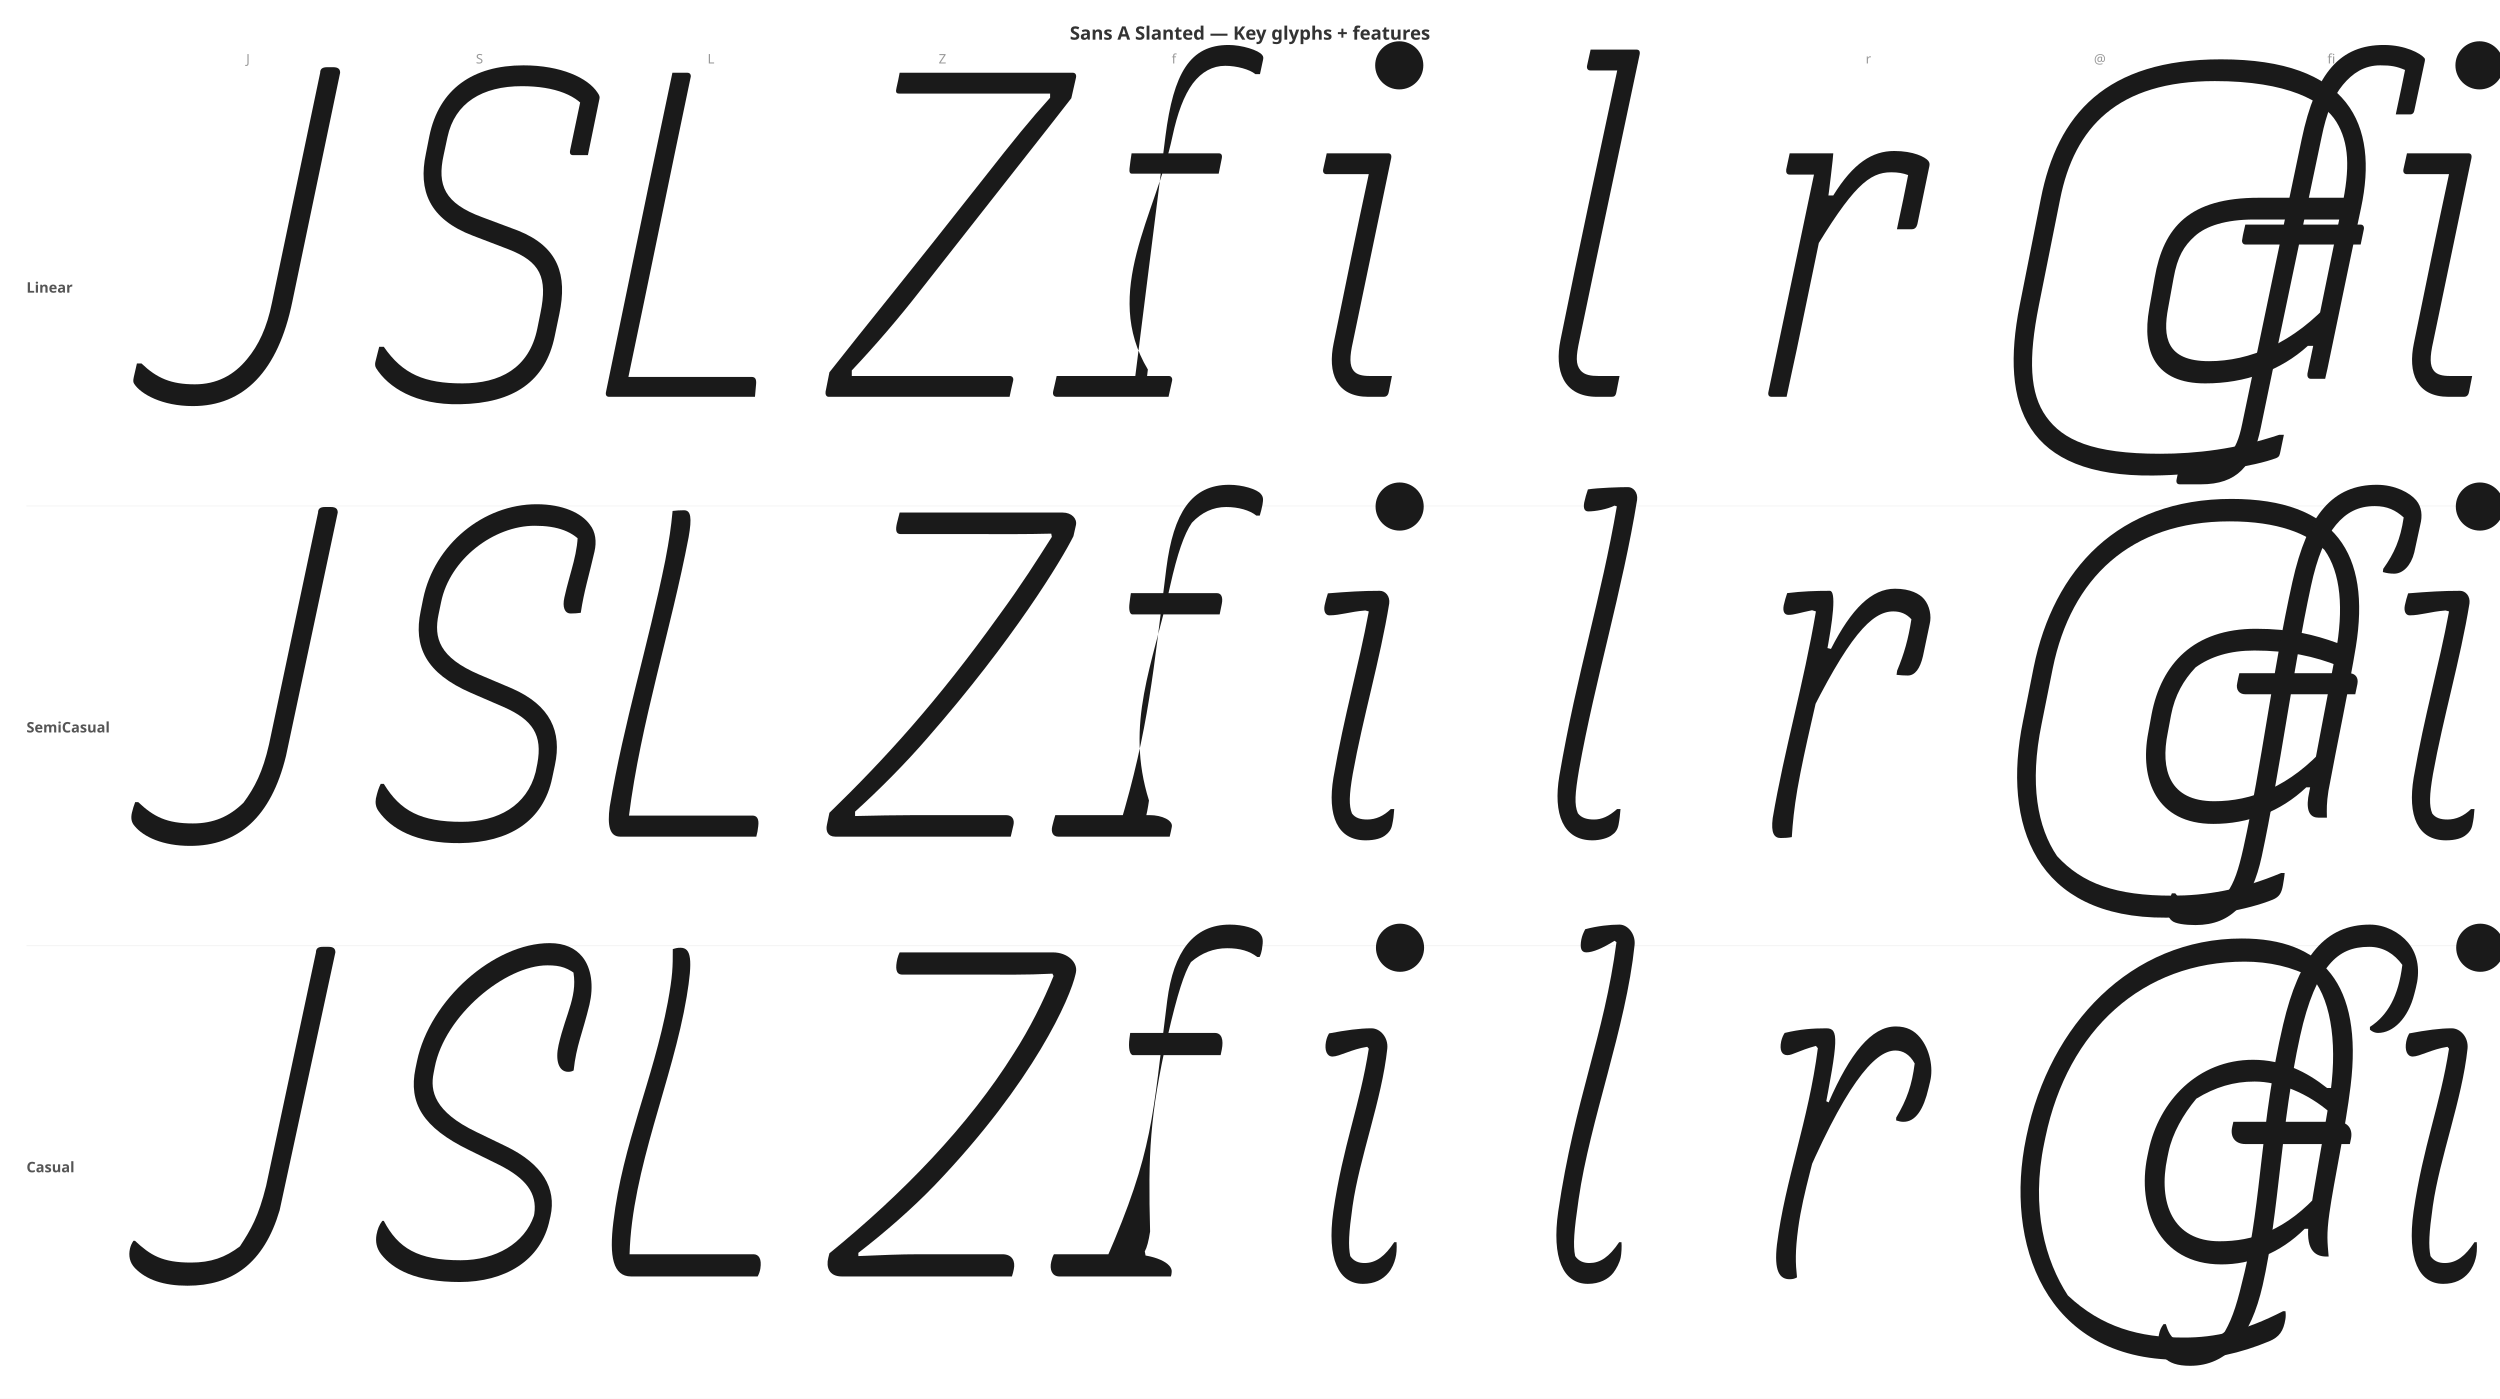
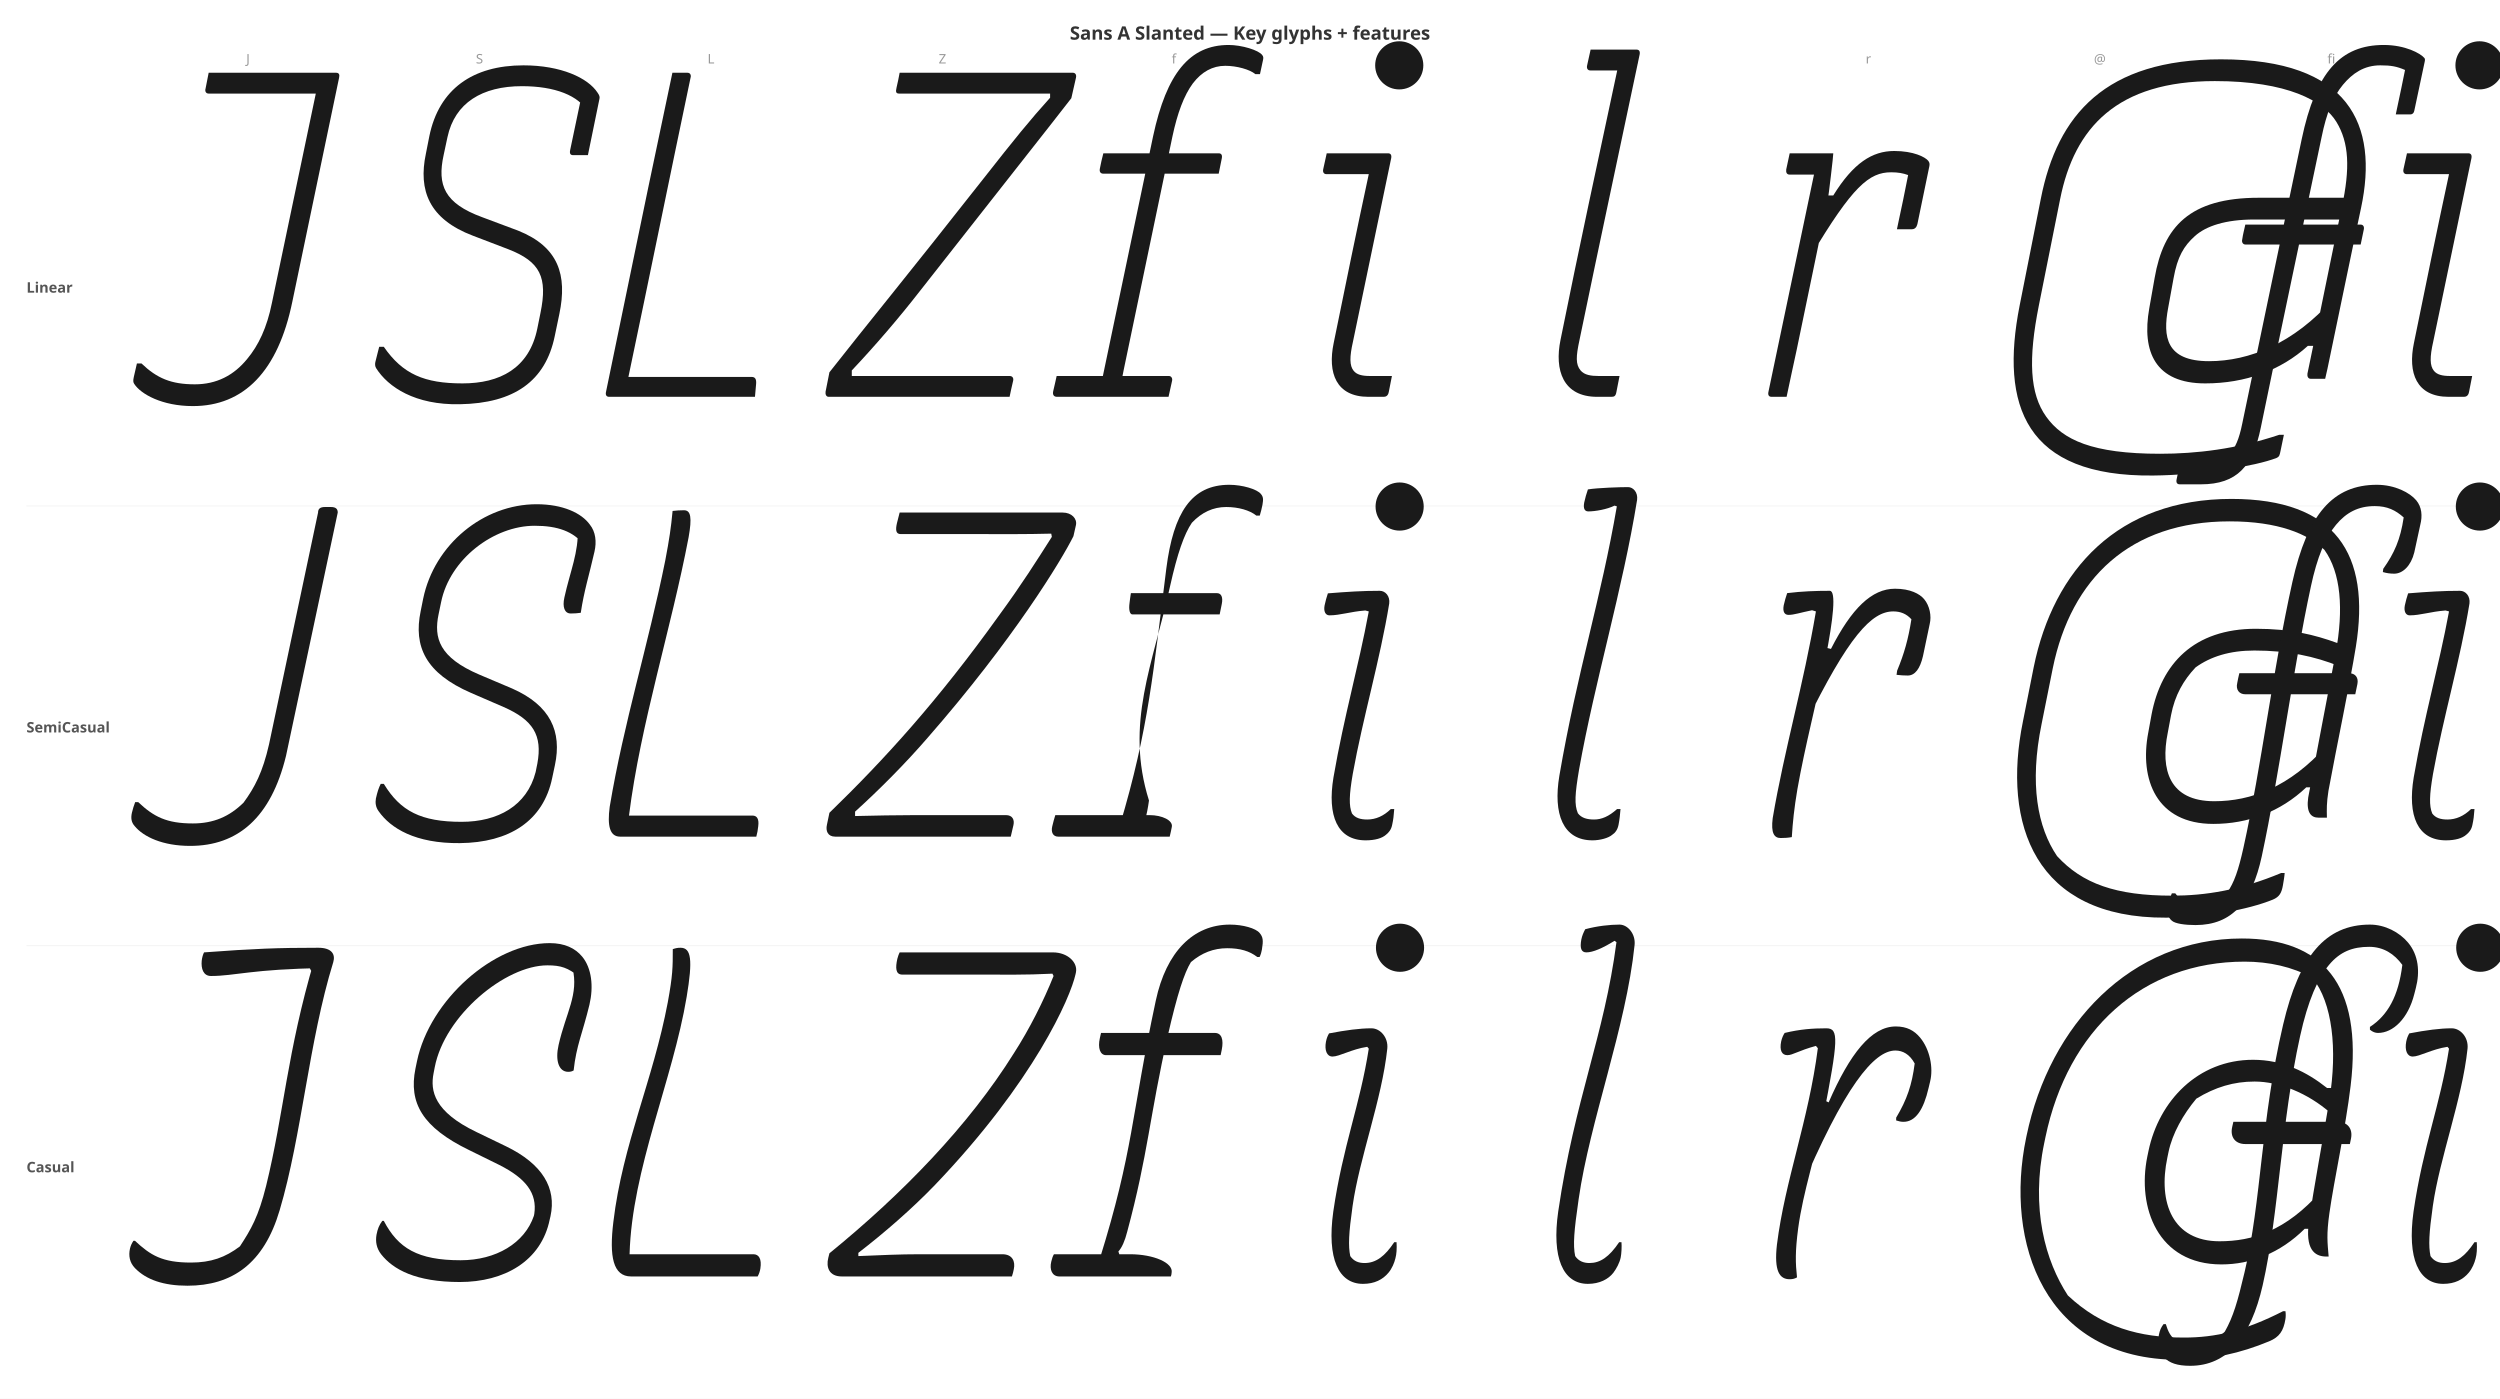
<svg xmlns="http://www.w3.org/2000/svg" width="1890.0" height="1057.5" viewBox="0 0 1890.0 1057.5">
  <rect width="100%" height="100%" fill="white" />
  <text x="945.0" y="30" text-anchor="middle" font-size="14" font-family="sans-serif" font-weight="bold" fill="#333">Sans A Slanted — Key glyphs + features</text>
  <text x="187.5" y="48" text-anchor="middle" font-size="10" font-family="sans-serif" fill="#999">J</text>
  <text x="362.5" y="48" text-anchor="middle" font-size="10" font-family="sans-serif" fill="#999">S</text>
  <text x="537.5" y="48" text-anchor="middle" font-size="10" font-family="sans-serif" fill="#999">L</text>
  <text x="712.5" y="48" text-anchor="middle" font-size="10" font-family="sans-serif" fill="#999">Z</text>
  <text x="887.5" y="48" text-anchor="middle" font-size="10" font-family="sans-serif" fill="#999">f</text>
  <text x="1062.5" y="48" text-anchor="middle" font-size="10" font-family="sans-serif" fill="#999">i</text>
  <text x="1237.5" y="48" text-anchor="middle" font-size="10" font-family="sans-serif" fill="#999">l</text>
  <text x="1412.5" y="48" text-anchor="middle" font-size="10" font-family="sans-serif" fill="#999">r</text>
  <text x="1587.5" y="48" text-anchor="middle" font-size="10" font-family="sans-serif" fill="#999">@</text>
  <text x="1762.5" y="48" text-anchor="middle" font-size="10" font-family="sans-serif" fill="#999">fi</text>
  <text x="20" y="221.25" font-size="11" font-family="sans-serif" font-weight="bold" fill="#555">Linear</text>
-   <path d="M147.25 290.55C129.458 290.55 118.667 286.0 107.0 274.8H103.5C102.625 278.65 102.042 281.1 101.167 284.95C100.583 287.75 100.583 288.8 101.458 290.2C106.417 297.9 122.458 307.0 145.792 307.0C184.292 307.0 210.25 280.75 221.042 227.9C232.953 170.843 245.226 112.057 257.137 55C257.137 52.2 255.628 50.8 251.856 50.8C250.347 50.8 248.839 50.8 247.33 50.8C243.558 50.8 242.049 52.2 242.049 55C242.049 55 242.049 55 242.049 55C242.049 55 242.049 55 242.049 55C230.015 112.404 217.617 171.547 205.583 228.95C201.792 247.85 195.375 261.15 186.917 271.3C176.708 283.9 163.583 290.55 147.25 290.55Z" fill="#1a1a1a" />
+   <path d="M147.25 290.55C129.458 290.55 118.667 286.0 107.0 274.8H103.5C102.625 278.65 102.042 281.1 101.167 284.95C100.583 287.75 100.583 288.8 101.458 290.2C106.417 297.9 122.458 307.0 145.792 307.0C184.292 307.0 210.25 280.75 221.042 227.9C232.708 171.55 244.667 115.2 256.333 58.85C256.917 56.4 256.333 55 254.0 55C221.042 55 190.708 55 157.75 55C156.875 59.2 156.292 62.7 155.417 66.9C154.833 68.65 155.417 70.75 157.75 70.75C185.75 70.75 210.833 70.75 247.583 70.75L237.083 67.25L241.75 72.5L240.875 60.6C229.208 116.6 217.25 172.95 205.583 228.95C201.792 247.85 195.375 261.15 186.917 271.3C176.708 283.9 163.583 290.55 147.25 290.55Z" fill="#1a1a1a" />
  <path d="M395.75 49.4C357.542 49.4 331.875 67.25 324.583 102.95L321.958 116.25C316.125 143.9 324.292 165.6 357.542 178.2L384.083 188.35C408.583 197.8 414.125 209.7 408.583 236.65L406.25 248.2C400.125 278.65 377.667 289.85 349.667 289.85C320.792 289.85 304.458 282.85 290.167 262.2H286.667C285.792 265.35 285.208 268.15 283.75 273.75C283.458 275.15 283.458 276.9 284.333 278.3C293.375 292.65 313.792 306.3 347.625 305.6C388.75 304.9 412.375 288.1 419.375 254.15L422.875 237.35C429.0 207.95 422.292 186.6 391.667 174.35L364.542 164.2C335.958 153.7 330.417 140.05 335.375 117.3L338.292 103.65C343.833 77.75 364.542 65.15 394.583 65.15C419.375 65.15 437.75 72.15 444.75 85.1L440.667 67.6C437.458 83.0 434.25 98.05 431.042 113.45C430.458 116.25 431.333 117.3 433.375 117.3C436.875 117.3 440.958 117.3 444.458 117.3C447.375 102.95 450.292 88.95 453.208 74.6C453.5 73.2 453.208 72.15 451.75 70.05C444.458 58.85 424.042 49.4 395.75 49.4Z" fill="#1a1a1a" />
  <path d="M460.5 300.0H570.75C571.042 296.85 571.333 294.05 571.625 290.2C571.917 286.35 570.75 284.95 568.125 284.95H475.083C490.833 210.05 506.292 133.75 522.042 58.85C522.625 57.1 522.042 55 519.708 55C515.917 55 512.125 55 508.333 55C506.0 66.55 503.375 78.1 501.042 89.65C486.458 158.25 472.458 227.55 458.167 296.15C457.583 298.6 458.458 300.0 460.5 300.0Z" fill="#1a1a1a" />
  <path d="M763.25 300.0C764.125 295.8 764.708 293.0 765.875 288.1C766.458 286.0 765.583 284.25 763.25 284.25H688.875C673.125 284.25 659.125 284.25 643.958 284.25V280.05C661.167 261.85 679.833 240.15 695.583 219.85C751.0 149.15 796.208 92.1 809.917 74.25L813.417 58.85C814.0 56.4 812.833 55 811.083 55H680.125C679.542 58.5 678.667 62.35 677.792 66.2C676.917 69.7 677.5 70.75 679.833 70.75H739.625C763.25 70.75 774.042 70.75 793.875 70.75V73.9C778.708 90.7 767.333 104.7 743.417 135.15C685.667 208.65 655.333 245.4 627.042 281.45L624.125 296.15C623.833 298.25 624.708 300.0 626.458 300.0Z" fill="#1a1a1a" />
-   <path d="M928.917 34.0C899.458 34.0 887.208 55.35 881.083 102.95C873.033 167.35 864.808 232.1 856.758 296.5H866.733L866.208 292.65C866.733 288.1 867.258 283.9 867.783 279.35C832.667 220.9 874.083 161.75 886.333 103.3C890.125 85.45 895.083 72.15 901.792 63.05C908.5 54.3 916.667 49.75 926.292 49.75C935.042 49.75 944.958 52.55 949.042 56.05H952.542C953.417 51.85 954.0 49.4 954.875 45.2C955.167 43.8 955.167 42.75 954.292 41.7C951.667 37.85 938.542 34.0 928.917 34.0ZM855.475 115.9C854.775 120.1 854.425 123.25 853.9 127.45C853.55 130.25 854.425 131.3 855.475 131.3H921.333C922.208 127.1 922.792 123.95 923.667 119.75C924.25 116.95 923.083 115.9 921.333 115.9ZM798.833 284.25C797.958 288.45 797.083 291.95 796.208 295.8C795.625 298.6 796.792 300.0 799.125 300.0H883.417C884.292 295.8 885.167 292.3 886.042 288.1C886.625 286.0 885.458 284.25 883.708 284.25Z" fill="#1a1a1a" />
+   <path d="M928.917 34.0C899.458 34.0 881.958 55.35 871.75 102.95C858.333 167.35 844.625 232.1 831.208 296.5H847.833L846.958 292.65C847.833 288.1 848.708 283.9 849.583 279.35C861.833 220.9 874.083 161.75 886.333 103.3C890.125 85.45 895.083 72.15 901.792 63.05C908.5 54.3 916.667 49.75 926.292 49.75C935.042 49.75 944.958 52.55 949.042 56.05H952.542C953.417 51.85 954.0 49.4 954.875 45.2C955.167 43.8 955.167 42.75 954.292 41.7C951.667 37.85 938.542 34.0 928.917 34.0ZM834.125 115.9C832.958 120.1 832.375 123.25 831.5 127.45C830.917 130.25 832.375 131.3 834.125 131.3H921.333C922.208 127.1 922.792 123.95 923.667 119.75C924.25 116.95 923.083 115.9 921.333 115.9ZM798.833 284.25C797.958 288.45 797.083 291.95 796.208 295.8C795.625 298.6 796.792 300.0 799.125 300.0H883.417C884.292 295.8 885.167 292.3 886.042 288.1C886.625 286.0 885.458 284.25 883.708 284.25Z" fill="#1a1a1a" />
  <path d="M1003.0 115.9C1002.125 119.75 1001.25 123.95 1000.375 127.8C999.792 130.25 1000.958 131.65 1002.708 131.65C1013.792 131.65 1019.625 131.65 1030.708 131.65H1034.792C1025.75 173.65 1017.292 214.95 1008.25 259.4C1003.583 281.8 1010.0 300.0 1034.5 300.0C1040.042 300.0 1044.417 300.0 1045.875 300.0C1047.333 300.0 1049.375 299.65 1049.958 296.15C1050.833 291.6 1051.417 288.45 1052.292 284.25H1048.792C1045.0 284.25 1039.75 284.25 1035.667 284.25C1029.542 284.25 1025.75 283.2 1023.417 280.4C1020.208 276.55 1020.208 269.9 1022.833 258.35C1032.75 210.75 1042.083 165.6 1051.708 119.75C1052.292 116.95 1051.125 115.9 1049.375 115.9C1031.583 115.9 1020.792 115.9 1003.0 115.9ZM1039.633 49.4C1039.633 59.452 1047.781 67.6 1057.833 67.6C1067.885 67.6 1076.033 59.452 1076.033 49.4C1076.033 39.348 1067.885 31.2 1057.833 31.2C1047.781 31.2 1039.633 39.348 1039.633 49.4Z" fill="#1a1a1a" />
  <path d="M1202.5 37.5C1201.625 41.35 1200.75 45.55 1199.875 49.4C1199.292 51.85 1200.458 53.25 1202.208 53.25C1207.75 53.25 1218.542 53.25 1220.583 53.25H1222.625C1208.042 121.5 1194.333 184.5 1179.75 256.95C1175.083 279.7 1181.5 300.0 1207.458 300.0C1210.083 300.0 1216.208 300.0 1217.958 300.0C1220.292 300.0 1221.458 299.65 1222.042 296.15C1222.917 291.6 1223.5 288.45 1224.375 284.25H1220.875C1215.917 284.25 1211.833 284.25 1208.625 284.25C1202.792 284.25 1197.833 283.55 1194.917 280.05C1191.125 275.5 1191.417 269.55 1194.042 257.3C1209.5 182.4 1224.375 113.45 1239.542 41.35C1240.125 38.55 1238.958 37.5 1237.208 37.5C1233.417 37.5 1208.042 37.5 1202.5 37.5Z" fill="#1a1a1a" />
  <path d="M1353.0 115.9C1352.125 120.1 1351.25 123.95 1350.375 128.15C1350.083 130.6 1350.958 132.0 1353.0 132.0C1357.375 132.0 1362.333 132.0 1367.0 132.0H1371.375C1360.0 186.6 1348.333 241.55 1336.958 296.15C1336.375 298.6 1337.25 300.0 1339.292 300.0C1343.083 300.0 1346.875 300.0 1350.667 300.0C1353.292 288.1 1355.625 276.2 1358.25 264.65C1366.125 226.5 1374.0 189.05 1381.875 150.55C1382.167 150.2 1386.25 115.9 1385.958 115.9C1375.106 115.9 1363.852 115.9 1353.0 115.9ZM1432.042 114.15C1415.417 114.15 1401.125 123.25 1385.958 147.75H1378.667L1369.042 193.6C1400.542 140.75 1413.083 130.25 1429.708 130.25C1434.958 130.25 1438.75 130.95 1442.542 132.35C1439.917 146.0 1437.583 156.85 1434.958 169.1L1434.083 173.3C1437.875 173.3 1441.667 173.3 1445.458 173.3C1447.5 173.3 1448.958 171.9 1449.542 169.45L1458.583 125.7C1458.875 124.3 1458.875 122.9 1457.708 121.5C1455.375 118.7 1446.625 114.15 1432.042 114.15Z" fill="#1a1a1a" />
  <path d="M1542.875 150.2 1526.833 231.05C1511.958 306.65 1530.917 360.55 1627.75 359.5C1663.625 359.15 1705.042 352.5 1721.083 346.2C1723.417 345.15 1723.417 343.75 1724.0 341.3C1724.583 337.8 1726.042 332.2 1726.625 328.7H1723.125C1690.75 339.55 1660.125 343.05 1633.0 343.05C1581.667 343.05 1559.5 332.55 1546.958 315.05C1534.417 297.55 1533.25 271.65 1541.417 230.7L1557.458 150.55C1568.25 96.3 1600.625 61.3 1674.417 61.3C1729.25 61.3 1756.667 76.35 1766.292 92.1C1775.917 107.85 1776.792 127.1 1770.375 156.85C1764.833 182.4 1753.458 239.45 1744.417 282.5C1744.125 284.6 1745.0 286.35 1746.75 286.35H1757.833C1758.417 283.9 1759.0 281.1 1759.583 278.65C1768.333 237.0 1779.708 181.35 1784.958 157.2C1798.375 94.2 1776.208 44.85 1679.083 44.85C1591.875 44.85 1555.417 86.5 1542.875 150.2ZM1763.667 226.15C1733.917 259.75 1700.375 273.05 1670.042 273.05C1637.375 273.05 1635.042 254.5 1639.125 232.8L1643.208 210.4C1646.125 193.95 1651.083 185.9 1659.25 178.55C1667.708 170.85 1682.583 165.95 1704.167 165.95C1736.25 165.95 1755.208 165.95 1775.333 165.95L1778.833 149.5H1774.167C1755.792 149.5 1738.0 149.5 1707.667 149.5C1655.167 149.5 1635.625 171.55 1628.917 210.05L1624.833 233.15C1619.0 266.05 1629.5 289.85 1667.125 289.85C1697.458 289.85 1724.292 280.05 1744.708 261.5H1755.792Z" fill="#1a1a1a" />
  <path d="M1648.167 349.7C1647.292 353.9 1646.417 358.1 1645.542 362.3C1644.958 364.75 1645.833 366.15 1647.875 366.15C1648.944 366.15 1657.806 366.15 1663.917 366.15C1691.333 366.15 1703.292 352.15 1709.125 323.45C1724.0 251.0 1742.083 165.95 1755.208 103.3C1758.708 86.15 1763.667 73.2 1771.25 64.1C1778.483 55.42 1787.209 49.4 1799.542 49.4C1807.614 49.4 1811.99 50.213 1818.208 52.9C1816.167 62.7 1815.0 69 1811.792 83.7L1811.208 86.5C1815.0 86.5 1818.5 86.5 1822.292 86.5C1823.75 86.5 1824.917 85.45 1825.208 83.7L1833.083 46.6C1833.375 45.2 1833.375 44.5 1832.792 43.8C1829.943 40.381 1818.411 34.0 1802.167 34.0C1769.638 34.0 1750.78 54.202 1740.042 105.4C1727.208 167.0 1709.708 249.95 1695.125 320.3C1692.792 331.85 1689.875 338.85 1685.208 343.4C1680.25 347.95 1673.542 349.7 1664.208 349.7C1659.893 349.7 1655.982 349.7 1651.667 349.7ZM1697.458 169.8C1696.583 174.0 1695.708 176.8 1695.125 181.0C1694.542 183.1 1695.708 184.85 1697.458 184.85H1784.667C1785.542 180.65 1786.125 177.85 1787.0 173.65C1787.583 171.2 1786.417 169.8 1784.667 169.8ZM1819.667 115.9C1818.792 119.75 1817.917 123.95 1817.042 127.8C1816.458 130.25 1817.625 131.65 1819.375 131.65C1830.458 131.65 1836.292 131.65 1847.375 131.65H1851.458C1842.417 173.65 1833.958 214.95 1824.917 259.4C1820.25 281.8 1826.667 300.0 1851.167 300.0C1856.708 300.0 1861.083 300.0 1862.542 300.0C1864.0 300.0 1866.042 299.65 1866.625 296.15C1867.5 291.6 1868.083 288.45 1868.958 284.25H1865.458C1861.667 284.25 1856.417 284.25 1852.333 284.25C1846.208 284.25 1842.417 283.2 1840.083 280.4C1836.875 276.55 1836.875 269.9 1839.5 258.35C1849.417 210.75 1858.75 165.6 1868.375 119.75C1868.958 116.95 1867.792 115.9 1866.042 115.9C1848.25 115.9 1837.458 115.9 1819.667 115.9ZM1856.3 49.4C1856.3 59.452 1864.448 67.6 1874.5 67.6C1884.552 67.6 1892.7 59.452 1892.7 49.4C1892.7 39.348 1884.552 31.2 1874.5 31.2C1864.448 31.2 1856.3 39.348 1856.3 49.4Z" fill="#1a1a1a" />
  <line x1="20" y1="382.5" x2="1870.0" y2="382.5" stroke="#eee" stroke-width="0.5" />
  <text x="20" y="553.75" font-size="11" font-family="sans-serif" font-weight="bold" fill="#555">SemiCasual</text>
  <path d="M145.792 622.525C125.958 622.525 116.188 617.45 104.521 606.425H102.188C101.167 609.225 100.438 611.325 99.708 614.475C98.833 618.5 99.271 621.65 101.75 624.45C108.458 632.675 123.042 639.5 143.75 639.5C179.771 639.5 204.854 618.15 216.229 571.425C229.135 510.73 242.431 448.195 255.337 387.5C255.337 384.7 253.848 383.3 250.128 383.3C248.64 383.3 247.152 383.3 245.664 383.3C241.944 383.3 240.456 384.7 240.456 387.5C240.456 387.5 240.456 387.5 240.456 387.5C240.456 387.5 240.456 387.5 240.456 387.5C228.226 445.308 215.626 504.867 203.396 562.675C198.583 583.85 192.604 595.225 184.146 606.775C173.5 617.275 161.542 622.525 145.792 622.525Z" fill="#1a1a1a" />
  <path d="M405.667 381.2C365.417 381.2 328.375 411.65 319.917 452.6L318.021 462.05C312.479 488.825 321.812 508.95 356.083 523.825L380.729 534.5C403.042 544.3 410.188 555.85 406.25 577.2L404.938 583.675C398.375 609.225 376.354 621.3 348.938 621.3C318.312 621.3 302.708 613.25 290.167 592.6H287.833C286.229 595.75 285.354 598.55 284.188 603.625C283.604 606.95 284.042 610.275 286.229 613.25C295.271 626.2 314.083 637.75 347.625 637.4C384.958 637.05 410.771 620.775 417.479 588.05L419.521 578.425C424.917 553.05 416.167 533.275 387.146 520.5L362.354 510.0C332.021 497.05 327.792 482.35 331.583 464.325L333.479 455.225C340.042 422.675 373.292 397.475 404.208 397.475C421.708 397.475 433.521 401.85 441.396 411.825L436.729 399.575C437.604 417.425 431.042 431.775 426.667 451.725C425.062 458.9 426.812 463.8 431.479 463.8C434.104 463.8 436.729 463.625 439.062 463.275C441.542 446.65 445.333 435.1 449.417 417.075C451.167 409.55 450.292 402.025 445.917 396.6C439.646 387.85 425.5 381.2 405.667 381.2Z" fill="#1a1a1a" />
  <path d="M468.812 632.5C468.812 632.5 571.771 632.5 571.771 632.5C572.5 629.875 572.938 627.425 573.229 624.625C573.958 619.025 572.208 616.575 568.854 616.575C568.854 616.575 475.521 616.575 475.521 616.575C484.271 546.925 507.458 475.175 520.583 406.225C523.208 391.35 522.333 385.75 517.083 385.75C514.021 385.75 511.396 385.925 508.479 386.275C507.312 398.875 506.0 407.625 502.938 423.725C490.104 487.425 471.583 546.225 460.938 609.925C459.042 624.275 460.938 632.5 468.812 632.5Z" fill="#1a1a1a" />
  <path d="M764.125 632.5C764.854 629.525 765.438 627.075 766.167 623.75C767.042 619.9 765.583 616.225 760.479 616.225C760.479 616.225 692.229 616.225 692.229 616.225C676.625 616.225 662.479 616.575 646.438 616.925C646.438 616.925 646.438 613.6 646.438 613.6C664.812 596.975 684.646 577.025 701.271 557.775C766.458 483.225 802.771 423.025 811.521 405.35C811.521 405.35 813.417 396.95 813.417 396.95C814.438 392.05 810.062 387.5 803.5 387.5C803.5 387.5 680.125 387.5 680.125 387.5C679.542 389.775 678.812 392.575 678.083 395.55C676.917 400.625 677.208 403.775 681.0 403.775C681.0 403.775 740.062 403.775 740.062 403.775C760.917 403.775 774.479 403.95 794.75 403.425C794.75 403.425 795.188 405.875 795.188 405.875C783.812 423.725 772.875 441.225 754.938 465.725C709.0 529.775 668.896 573.875 627.042 614.475C627.042 614.475 625.146 623.575 625.146 623.575C624.125 628.125 625.729 632.5 631.417 632.5C631.417 632.5 764.125 632.5 764.125 632.5Z" fill="#1a1a1a" />
  <path d="M929.354 366.5C900.771 366.5 887.179 387.5 881.754 429.675C872.042 506.15 868.629 550.6 846.462 624.45C846.462 624.45 866.704 624.45 866.704 624.45C866.704 624.45 865.829 619.375 865.829 619.375C866.879 615.7 867.842 610.975 868.629 605.2C850.312 546.75 871.604 502.65 884.583 443.15C890.125 418.3 895.229 403.775 901.062 395.2C908.5 387.325 917.104 383.3 927.021 383.3C936.208 383.3 944.812 385.75 949.771 389.775C949.771 389.775 952.396 389.775 952.396 389.775C953.271 386.8 953.854 384.525 954.438 381.55C955.167 377.35 955.021 375.6 953.271 373.5C950.5 369.825 939.125 366.5 929.354 366.5ZM854.95 448.4C854.513 451.025 854.25 453.3 853.9 456.1C853.2 461.35 854.25 464.5 856.087 464.5C856.087 464.5 922.062 464.5 922.062 464.5C922.646 461.7 923.083 459.425 923.667 456.625C924.688 451.55 923.375 448.4 919.875 448.4C919.875 448.4 854.95 448.4 854.95 448.4ZM797.812 616.225C796.938 619.025 796.208 621.65 795.479 624.8C794.458 629.175 796.062 632.5 800.0 632.5C800.0 632.5 884.292 632.5 884.292 632.5C884.875 630.05 885.458 627.6 885.896 625.15C886.903 620.32 878.75 616.225 868.979 616.225C868.979 616.225 797.812 616.225 797.812 616.225Z" fill="#1a1a1a" />
  <path d="M1003.875 448.575C1002.854 451.55 1002.125 454.35 1001.396 457.675C1000.521 462.05 1001.979 465.2 1005.042 465.2C1013.195 465.2 1020.727 462.41 1032.167 461.525C1032.167 461.525 1034.792 462.225 1034.792 462.225C1026.917 504.75 1016.271 540.45 1008.104 587.7C1003.292 616.75 1011.021 635.3 1032.458 635.3C1039.604 635.3 1044.897 633.673 1047.771 631.1C1049.835 629.499 1051.725 627.267 1052.438 623.75C1053.312 619.9 1053.75 616.225 1054.042 611.675C1054.042 611.675 1051.417 611.675 1051.417 611.675C1046.021 616.925 1040.072 619.55 1033.625 619.55C1028.308 619.55 1024.583 618.325 1022.104 615.0C1019.701 609.238 1019.932 601.046 1022.688 585.075C1030.271 542.9 1043.396 498.45 1050.25 456.275C1050.979 450.675 1047.333 446.65 1043.104 446.65C1029.765 446.65 1019.188 447.35 1003.875 448.575ZM1039.925 382.95C1039.925 382.95 1039.925 382.95 1039.925 382.95C1039.925 393.002 1048.073 401.15 1058.125 401.15C1068.177 401.15 1076.325 393.002 1076.325 382.95C1076.325 382.95 1076.325 382.95 1076.325 382.95C1076.325 372.898 1068.177 364.75 1058.125 364.75C1048.073 364.75 1039.925 372.898 1039.925 382.95Z" fill="#1a1a1a" />
  <path d="M1200.458 370.0C1199.292 373.325 1198.417 376.475 1197.688 379.8C1196.812 384.175 1197.833 386.625 1200.75 386.625C1206.0 386.625 1215.042 385.05 1220.583 382.25C1220.583 382.25 1222.333 382.775 1222.333 382.775C1210.375 452.6 1192.438 507.55 1178.875 586.475C1174.062 615.175 1181.5 635.3 1203.958 635.3C1209.646 635.3 1216.062 633.55 1218.833 631.1C1221.167 629.525 1222.917 627.25 1223.646 623.4C1224.375 619.725 1224.812 615.35 1225.104 611.675C1225.104 611.675 1222.479 611.675 1222.479 611.675C1216.208 617.275 1210.812 619.55 1205.125 619.55C1200.021 619.55 1195.646 618.5 1192.875 614.825C1190.104 608.35 1190.688 600.125 1193.75 581.925C1205.708 514.9 1226.854 445.075 1237.646 377.875C1238.375 372.275 1234.729 368.25 1230.792 368.25C1225.25 368.25 1207.75 368.775 1200.458 370.0Z" fill="#1a1a1a" />
  <path d="M1351.104 448.4C1350.083 451.375 1349.208 454.35 1348.479 457.675C1347.604 462.4 1349.062 464.85 1352.125 464.85C1356.352 464.85 1360.91 463.175 1369.917 461.35C1369.917 461.35 1372.833 462.225 1372.833 462.225C1363.646 516.825 1348.917 566.875 1340.167 618.5C1338.708 629.875 1341.333 633.55 1346.146 633.55C1349.062 633.55 1351.833 633.375 1354.604 632.85C1355.333 621.475 1356.354 611.325 1358.833 596.625C1364.667 563.55 1373.417 530.825 1380.125 497.575C1385.958 468.0 1388.292 446.65 1383.333 446.65C1372.722 446.65 1362.364 447.0 1351.104 448.4ZM1432.625 445.075C1415.085 445.075 1399.818 459.907 1384.208 490.575C1384.208 490.575 1376.917 488.825 1376.917 488.825C1376.917 488.825 1364.521 548.15 1364.521 548.15C1397.479 480.775 1414.979 462.225 1431.312 462.225C1436.708 462.225 1441.229 463.975 1445.021 468.175C1442.688 483.05 1439.625 494.075 1434.229 507.025C1434.229 507.025 1433.792 510.175 1433.792 510.175C1436.708 510.525 1439.479 510.7 1442.25 510.7C1447.792 510.7 1451.583 505.45 1453.771 496.0C1453.771 496.0 1458.875 471.675 1458.875 471.675C1460.333 465.725 1458.875 458.025 1454.646 452.95C1451.292 448.925 1444.146 445.075 1432.625 445.075Z" fill="#1a1a1a" />
  <path d="M1537.479 504.4C1537.479 504.4 1529.312 545.525 1529.312 545.525C1513.562 623.05 1538.208 694.275 1637.521 693.75C1667.708 693.575 1699.354 687.8 1718.312 680.1C1723.271 678.0 1724.875 675.025 1725.896 669.25C1726.333 666.625 1727.062 662.6 1727.208 659.975C1727.208 659.975 1724.583 659.975 1724.583 659.975C1693.667 672.925 1667.417 677.125 1642.042 677.125C1599.604 677.125 1574.229 668.025 1555.125 647.2C1540.396 625.5 1534.125 592.775 1543.458 547.275C1543.458 547.275 1551.917 505.1 1551.917 505.1C1565.771 437.375 1610.25 394.15 1685.646 394.15C1722.25 394.15 1744.854 403.6 1757.25 415.675C1769.646 433.0 1771.979 460.125 1765.708 494.075C1760.604 521.2 1751.271 569.15 1745.0 602.925C1743.396 614.3 1747.188 618.15 1752.729 618.15C1752.729 618.15 1759.146 618.15 1759.146 618.15C1759.0 611.675 1758.854 607.3 1760.312 597.85C1766.438 564.6 1776.5 517.0 1781.021 489.0C1792.396 419.0 1765.854 377.175 1686.958 377.175C1601.354 377.175 1552.5 430.55 1537.479 504.4ZM1759.146 563.375C1731.0 595.225 1701.542 605.725 1673.979 605.725C1640.0 605.725 1633.146 581.925 1638.833 553.925C1638.833 553.925 1641.312 540.625 1641.312 540.625C1644.229 525.4 1650.792 514.2 1659.833 504.575C1671.208 496.35 1685.646 491.8 1704.312 491.8C1729.688 491.8 1749.958 496.175 1768.625 503.7C1768.625 503.7 1772.562 486.025 1772.562 486.025C1772.562 486.025 1766.729 486.025 1766.729 486.025C1749.812 479.9 1731.875 475.35 1705.479 475.35C1658.375 475.35 1633.875 501.95 1626.583 540.1C1626.583 540.1 1624.104 553.75 1624.104 553.75C1617.25 589.45 1630.375 622.875 1673.25 622.875C1699.5 622.875 1724.0 613.775 1743.542 595.225C1743.542 595.225 1752.438 595.225 1752.438 595.225C1752.438 595.225 1759.146 563.375 1759.146 563.375Z" fill="#1a1a1a" />
  <path d="M1641.896 675.375C1640.491 678.781 1639.642 681.817 1638.833 685.7C1638.071 689.186 1638.911 693.669 1641.896 696.025C1644.35 698.328 1652.045 699.35 1659.833 699.35C1687.645 699.35 1702.446 681.548 1709.854 647.55C1723.562 583.675 1733.188 507.725 1747.042 443.325C1751.739 421.308 1758.005 406.368 1766.0 396.775C1773.787 387.431 1782.917 382.6 1795.312 382.6C1804.796 382.6 1811.052 385.705 1817.188 391.175C1814.708 407.975 1810.042 418.3 1801.729 430.025C1801.729 430.025 1801.438 432.475 1801.438 432.475C1804.354 433.35 1807.125 433.7 1810.042 433.7C1816.458 433.7 1822.729 427.75 1825.208 417.6C1825.208 417.6 1829.729 396.775 1829.729 396.775C1831.479 389.95 1830.896 383.3 1826.667 378.225C1821.944 372.557 1810.711 366.5 1796.917 366.5C1763.897 366.5 1744.517 388.406 1733.042 440.0C1718.167 506.85 1709.708 579.125 1696.0 641.075C1692.22 657.916 1689.125 667.104 1683.604 675.025C1677.157 681.241 1669.352 682.725 1660.417 682.725C1652.439 682.725 1648.205 680.589 1644.521 675.375C1644.521 675.375 1641.896 675.375 1641.896 675.375ZM1692.938 508.95C1692.354 511.575 1691.771 513.675 1691.333 516.475C1690.167 521.375 1692.792 524.875 1697.458 524.875C1697.458 524.875 1780.583 524.875 1780.583 524.875C1781.167 522.075 1781.604 519.975 1782.188 517.175C1783.208 512.275 1780.583 508.95 1775.917 508.95C1775.917 508.95 1692.938 508.95 1692.938 508.95ZM1820.542 448.575C1819.521 451.55 1818.792 454.35 1818.062 457.675C1817.187 462.05 1818.646 465.2 1821.708 465.2C1829.861 465.2 1837.394 462.41 1848.833 461.525C1848.833 461.525 1851.458 462.225 1851.458 462.225C1843.583 504.75 1832.937 540.45 1824.771 587.7C1819.958 616.75 1827.687 635.3 1849.125 635.3C1856.271 635.3 1861.564 633.673 1864.437 631.1C1866.501 629.499 1868.392 627.267 1869.104 623.75C1869.979 619.9 1870.417 616.225 1870.708 611.675C1870.708 611.675 1868.083 611.675 1868.083 611.675C1862.687 616.925 1856.739 619.55 1850.292 619.55C1844.974 619.55 1841.25 618.325 1838.771 615.0C1836.367 609.238 1836.599 601.046 1839.354 585.075C1846.937 542.9 1860.062 498.45 1866.917 456.275C1867.646 450.675 1864 446.65 1859.771 446.65C1846.432 446.65 1835.854 447.35 1820.542 448.575ZM1856.592 382.95C1856.592 382.95 1856.592 382.95 1856.592 382.95C1856.592 393.002 1864.74 401.15 1874.792 401.15C1884.844 401.15 1892.992 393.002 1892.992 382.95C1892.992 382.95 1892.992 382.95 1892.992 382.95C1892.992 372.898 1884.844 364.75 1874.792 364.75C1864.74 364.75 1856.592 372.898 1856.592 382.95Z" fill="#1a1a1a" />
  <line x1="20" y1="715.0" x2="1870.0" y2="715.0" stroke="#eee" stroke-width="0.5" />
  <text x="20" y="886.25" font-size="11" font-family="sans-serif" font-weight="bold" fill="#555">Casual</text>
-   <path d="M144.333 954.5C122.458 954.5 113.708 948.9 102.042 938.05H100.875C99.708 939.8 98.833 941.55 98.25 944.0C97.083 949.25 97.958 954.5 102.042 958.7C110.5 967.45 123.625 972.0 141.708 972.0C175.25 972.0 199.458 955.55 211.417 914.95C225.32 850.616 239.644 784.333 253.547 720.0C253.547 717.2 252.078 715.8 248.407 715.8C246.939 715.8 245.47 715.8 244.002 715.8C240.33 715.8 238.862 717.2 238.862 720.0C238.862 720.0 238.862 720.0 238.862 720.0C238.862 720.0 238.862 720.0 238.862 720.0C226.436 778.212 213.634 838.188 201.208 896.4C195.375 919.85 189.833 929.3 181.375 942.25C170.292 950.65 159.5 954.5 144.333 954.5Z" fill="#1a1a1a" />
+   <path d="M144.333 954.5C122.458 954.5 113.708 948.9 102.042 938.05H100.875C99.708 939.8 98.833 941.55 98.25 944.0C97.083 949.25 97.958 954.5 102.042 958.7C110.5 967.45 123.625 972.0 141.708 972.0C175.25 972.0 199.458 955.55 211.417 914.95C228.333 857.9 233.292 787.9 251.958 727.35C253.708 721.4 250.792 716.5 240.583 716.5C209.958 716.5 191.875 717.2 154.25 720.0C153.375 721.75 152.792 723.85 152.5 726.3C151.917 732.25 153.667 737.85 159.5 737.85C177.583 737.85 190.708 732.6 244.375 731.9L232.125 728.05L237.667 738.55V725.6C216.958 795.6 214.625 841.8 201.208 896.4C195.375 919.85 189.833 929.3 181.375 942.25C170.292 950.65 159.5 954.5 144.333 954.5Z" fill="#1a1a1a" />
  <path d="M415.583 713.0C373.292 713.0 324.875 756.05 315.25 802.25L314.083 807.85C308.833 833.75 319.333 852.3 354.625 869.45L377.375 880.65C397.5 890.8 406.25 902.0 403.917 917.75L403.625 919.15C396.625 939.8 375.042 952.75 348.208 952.75C315.833 952.75 300.958 943.65 290.167 923.0H289.0C286.667 926.15 285.5 928.95 284.625 933.5C283.75 938.75 284.625 943.65 288.125 948.2C297.167 959.75 314.375 969.2 347.625 969.2C381.167 969.2 409.167 953.45 415.583 921.95L416.167 919.5C420.833 898.15 410.042 879.95 382.625 866.65L360.167 855.8C328.083 840.4 325.167 824.65 327.792 811.35L328.667 806.8C336.25 767.6 382.042 729.8 413.833 729.8C424.042 729.8 429.292 731.55 438.042 738.55L432.792 731.55C437.75 751.85 427.833 765.5 422.292 790.0C419.667 801.55 422.292 810.3 429.583 810.3C431.333 810.3 432.5 809.95 433.667 809.25C435.708 790.35 440.375 781.25 445.625 759.55C448.833 745.9 447.375 731.9 440.083 723.15C434.833 716.85 426.958 713.0 415.583 713.0Z" fill="#1a1a1a" />
  <path d="M477.125 965.0H572.792C573.958 962.9 574.542 960.8 574.833 959.05C576.0 951.7 573.667 948.2 569.583 948.2H475.958C477.708 883.8 508.625 816.6 519.125 753.6C523.792 725.6 522.625 716.5 514.458 716.5C512.125 716.5 510.667 716.85 508.625 717.55C508.625 731.2 508.625 737.15 504.833 757.8C493.75 816.6 470.708 864.9 463.708 923.7C460.5 949.95 463.417 965.0 477.125 965.0Z" fill="#1a1a1a" />
  <path d="M765.0 965.0C765.583 963.25 766.167 961.15 766.458 959.4C767.625 953.8 765.583 948.2 757.708 948.2H695.583C680.125 948.2 665.833 948.9 648.917 949.6V947.15C668.458 932.1 689.458 913.9 706.958 895.7C781.917 817.3 809.333 753.95 813.125 736.45L813.417 735.05C814.875 727.7 807.292 720.0 795.917 720.0H680.125C679.542 721.05 678.958 722.8 678.375 724.9C676.917 731.55 676.917 736.8 682.167 736.8H740.5C758.583 736.8 774.917 737.15 795.625 736.1L796.5 737.85C788.917 756.75 778.417 777.75 766.458 796.3C732.333 850.9 682.458 902.35 627.042 947.5L626.167 951.0C624.417 958.0 626.75 965.0 636.375 965.0Z" fill="#1a1a1a" />
-   <path d="M929.792 699.0C902.083 699.0 887.15 719.65 882.425 756.4C871.05 844.95 872.45 869.1 836.167 952.4H866.675L865.45 946.1C867.025 943.3 868.425 938.05 869.475 931.05C867.958 872.6 869.125 843.55 882.833 783.0C890.125 751.15 895.375 735.4 900.333 727.35C908.5 720.35 917.542 716.85 927.75 716.85C937.375 716.85 944.667 718.95 950.5 723.5H952.25C953.125 721.75 953.708 719.65 954.0 717.9C955.167 710.9 954.875 708.45 952.25 705.3C949.333 701.8 939.708 699.0 929.792 699.0ZM854.425 780.9C854.25 781.95 854.075 783.35 853.9 784.75C852.85 792.45 854.075 797.7 856.7 797.7H922.792C923.083 796.3 923.375 794.9 923.667 793.5C925.125 786.15 923.667 780.9 918.417 780.9ZM796.792 948.2C795.917 949.6 795.333 951.35 794.75 953.8C793.292 959.75 795.333 965.0 800.875 965.0H885.167C885.458 964.3 885.75 962.9 885.75 962.2C887.182 954.64 872.042 948.2 854.25 948.2Z" fill="#1a1a1a" />
+   <path d="M929.792 699.0C902.083 699.0 881.667 719.65 873.792 756.4C854.833 844.95 857.167 869.1 831.208 952.4H847.542L845.5 946.1C848.125 943.3 850.458 938.05 852.208 931.05C867.958 872.6 869.125 843.55 882.833 783.0C890.125 751.15 895.375 735.4 900.333 727.35C908.5 720.35 917.542 716.85 927.75 716.85C937.375 716.85 944.667 718.95 950.5 723.5H952.25C953.125 721.75 953.708 719.65 954.0 717.9C955.167 710.9 954.875 708.45 952.25 705.3C949.333 701.8 939.708 699.0 929.792 699.0ZM832.375 780.9C832.083 781.95 831.792 783.35 831.5 784.75C829.75 792.45 831.792 797.7 836.167 797.7H922.792C923.083 796.3 923.375 794.9 923.667 793.5C925.125 786.15 923.667 780.9 918.417 780.9ZM796.792 948.2C795.917 949.6 795.333 951.35 794.75 953.8C793.292 959.75 795.333 965.0 800.875 965.0H885.167C885.458 964.3 885.75 962.9 885.75 962.2C887.182 954.64 872.042 948.2 854.25 948.2Z" fill="#1a1a1a" />
  <path d="M1004.75 781.25C1003.583 783.35 1003.0 784.75 1002.417 787.55C1001.25 793.85 1003.0 798.75 1007.375 798.75C1012.598 798.75 1021.829 793.169 1033.625 791.4L1034.792 792.8C1028.083 835.85 1015.25 865.95 1007.958 916.0C1003.0 951.7 1012.042 970.6 1030.417 970.6C1039.167 970.6 1045.378 967.346 1049.667 962.2C1052.336 958.997 1054.075 954.885 1054.917 951.35C1055.792 948.2 1056.083 944.0 1055.792 939.1H1054.042C1047.042 949.6 1040.394 954.85 1031.583 954.85C1027.073 954.85 1023.417 953.45 1020.792 949.6C1019.193 941.926 1019.656 932.192 1022.542 911.8C1027.792 875.05 1044.708 831.3 1048.792 792.8C1049.667 784.4 1043.542 777.4 1036.833 777.4C1027.946 777.4 1017.583 778.8 1004.75 781.25ZM1040.217 716.5C1040.217 726.552 1048.365 734.7 1058.417 734.7C1068.469 734.7 1076.617 726.552 1076.617 716.5C1076.617 706.448 1068.469 698.3 1058.417 698.3C1048.365 698.3 1040.217 706.448 1040.217 716.5Z" fill="#1a1a1a" />
  <path d="M1198.417 702.5C1196.958 705.3 1196.083 707.4 1195.5 710.2C1194.333 716.5 1195.208 720.0 1199.292 720.0C1204.25 720.0 1211.542 716.85 1220.583 711.25L1222.042 712.3C1212.708 783.7 1190.542 830.6 1178.0 916.0C1173.042 950.65 1181.5 970.6 1200.458 970.6C1209.208 970.6 1215.917 967.1 1219.708 962.2C1222.042 959.05 1224.375 954.85 1225.25 950.65C1225.833 947.85 1226.125 942.25 1225.833 939.1H1224.083C1216.5 950.3 1209.792 954.85 1201.625 954.85C1197.25 954.85 1193.458 953.45 1190.833 949.6C1189.083 941.2 1189.958 930.7 1193.458 906.55C1201.917 847.4 1229.333 776.7 1235.75 714.4C1236.625 706.0 1230.5 699.0 1224.375 699.0C1217.083 699.0 1207.458 700.05 1198.417 702.5Z" fill="#1a1a1a" />
  <path d="M1349.208 780.9C1348.042 782.65 1347.167 784.75 1346.583 787.2C1345.125 794.2 1347.167 797.7 1351.25 797.7C1355.329 797.7 1359.487 794.349 1372.833 790.7L1374.292 792.45C1367.292 847.05 1349.5 892.2 1343.375 940.85C1341.042 961.15 1345.417 967.1 1353.0 967.1C1355.042 967.1 1356.792 966.75 1358.542 965.7C1357.375 954.85 1357.083 946.45 1359.417 928.6C1363.208 900.6 1372.833 872.6 1378.375 844.6C1389.75 785.8 1390.333 777.4 1380.708 777.4C1370.339 777.4 1360.875 778.1 1349.208 780.9ZM1433.208 776.0C1414.754 776.0 1398.511 796.563 1382.458 833.4L1375.167 829.9L1360.0 902.7C1394.417 820.8 1416.875 794.2 1432.917 794.2C1438.458 794.2 1443.708 797.0 1447.5 804.0C1445.458 820.1 1441.667 831.3 1433.5 844.95V847.05C1435.542 847.75 1437.292 848.1 1439.042 848.1C1448.083 848.1 1454.208 839.0 1458.0 822.55L1459.167 817.65C1461.792 807.15 1458.875 793.15 1451.583 784.4C1447.208 779.15 1441.667 776.0 1433.208 776.0Z" fill="#1a1a1a" />
  <path d="M1532.083 858.6 1531.792 860.0C1515.167 939.45 1545.5 1028.0 1647.292 1028.0C1671.792 1028.0 1693.667 1023.1 1715.542 1014.0C1723.125 1010.85 1726.333 1006.3 1727.792 997.2C1728.083 995.45 1728.083 993.0 1727.792 991.25H1726.042C1696.583 1006.3 1674.708 1011.2 1651.083 1011.2C1617.542 1011.2 1588.958 1003.5 1563.292 979.35C1546.375 953.45 1535.0 913.9 1545.5 863.85L1546.375 859.65C1563.292 778.45 1619.875 727.0 1696.875 727.0C1715.25 727.0 1733.042 730.85 1748.208 739.25C1763.375 758.15 1767.167 793.15 1761.042 831.3C1756.375 860.0 1749.083 898.85 1745.583 923.35C1742.667 944.0 1749.375 949.95 1758.708 949.95H1760.458C1759.583 939.45 1758.708 933.5 1761.042 917.05C1764.542 892.2 1773.292 852.65 1777.083 820.8C1786.417 743.8 1755.5 709.5 1694.833 709.5C1610.833 709.5 1549.583 774.6 1532.083 858.6ZM1754.625 900.6C1728.083 930.7 1702.708 938.4 1677.917 938.4C1642.625 938.4 1631.25 909.35 1638.542 875.05L1639.417 870.85C1642.333 856.85 1650.5 842.5 1660.417 830.6C1674.708 821.85 1688.708 817.65 1704.458 817.65C1723.125 817.65 1744.708 826.4 1761.917 841.45L1766.292 822.55H1759.292C1743.833 810.3 1725.75 801.2 1703.292 801.2C1661.583 801.2 1632.125 832.35 1624.25 870.15L1623.375 874.35C1615.5 912.85 1631.25 955.9 1679.375 955.9C1701.542 955.9 1723.708 947.5 1742.375 928.95H1749.083Z" fill="#1a1a1a" />
  <path d="M1635.625 1001.05C1633.69 1003.663 1632.868 1005.535 1632.125 1009.1C1631.183 1013.621 1631.989 1021.187 1635.917 1025.9C1639.755 1030.506 1646.284 1032.55 1655.75 1032.55C1683.958 1032.55 1701.6 1010.946 1710.583 971.65C1723.125 916.35 1724.292 849.5 1738.875 783.35C1744.771 756.466 1752.344 739.537 1760.75 729.45C1769.09 719.442 1778.625 715.8 1791.083 715.8C1801.978 715.8 1810.114 721.196 1816.167 729.45C1813.25 753.25 1805.083 767.6 1791.667 776.35V778.45C1793.708 780.2 1795.75 780.9 1797.792 780.9C1809.167 780.9 1820.542 770.05 1825.208 751.5L1826.375 746.95C1829.583 734.7 1828.417 722.1 1820.542 712.65C1813.945 704.734 1803.01 699.0 1791.667 699.0C1758.156 699.0 1738.254 722.61 1726.042 774.6C1709.125 846.7 1709.708 908.3 1696.875 961.85C1691.649 983.982 1688.375 995.357 1682.0 1006.65C1674.064 1014.531 1665.162 1015.75 1656.625 1015.75C1644.985 1015.75 1640.428 1011.479 1637.375 1001.05ZM1688.417 848.1C1688.125 849.15 1687.833 850.55 1687.542 851.95C1685.792 859.65 1689.875 864.9 1697.458 864.9H1776.5C1776.792 863.5 1777.083 862.1 1777.375 860.7C1778.833 853.35 1774.75 848.1 1767.167 848.1ZM1821.417 781.25C1820.25 783.35 1819.667 784.75 1819.083 787.55C1817.917 793.85 1819.667 798.75 1824.042 798.75C1829.264 798.75 1838.496 793.169 1850.292 791.4L1851.458 792.8C1844.75 835.85 1831.917 865.95 1824.625 916.0C1819.667 951.7 1828.708 970.6 1847.083 970.6C1855.833 970.6 1862.045 967.346 1866.333 962.2C1869.002 958.997 1870.742 954.885 1871.583 951.35C1872.458 948.2 1872.75 944.0 1872.458 939.1H1870.708C1863.708 949.6 1857.061 954.85 1848.25 954.85C1843.74 954.85 1840.083 953.45 1837.458 949.6C1835.86 941.926 1836.323 932.192 1839.208 911.8C1844.458 875.05 1861.375 831.3 1865.458 792.8C1866.333 784.4 1860.208 777.4 1853.5 777.4C1844.613 777.4 1834.25 778.8 1821.417 781.25ZM1856.883 716.5C1856.883 726.552 1865.031 734.7 1875.083 734.7C1885.135 734.7 1893.283 726.552 1893.283 716.5C1893.283 706.448 1885.135 698.3 1875.083 698.3C1865.031 698.3 1856.883 706.448 1856.883 716.5Z" fill="#1a1a1a" />
</svg>
